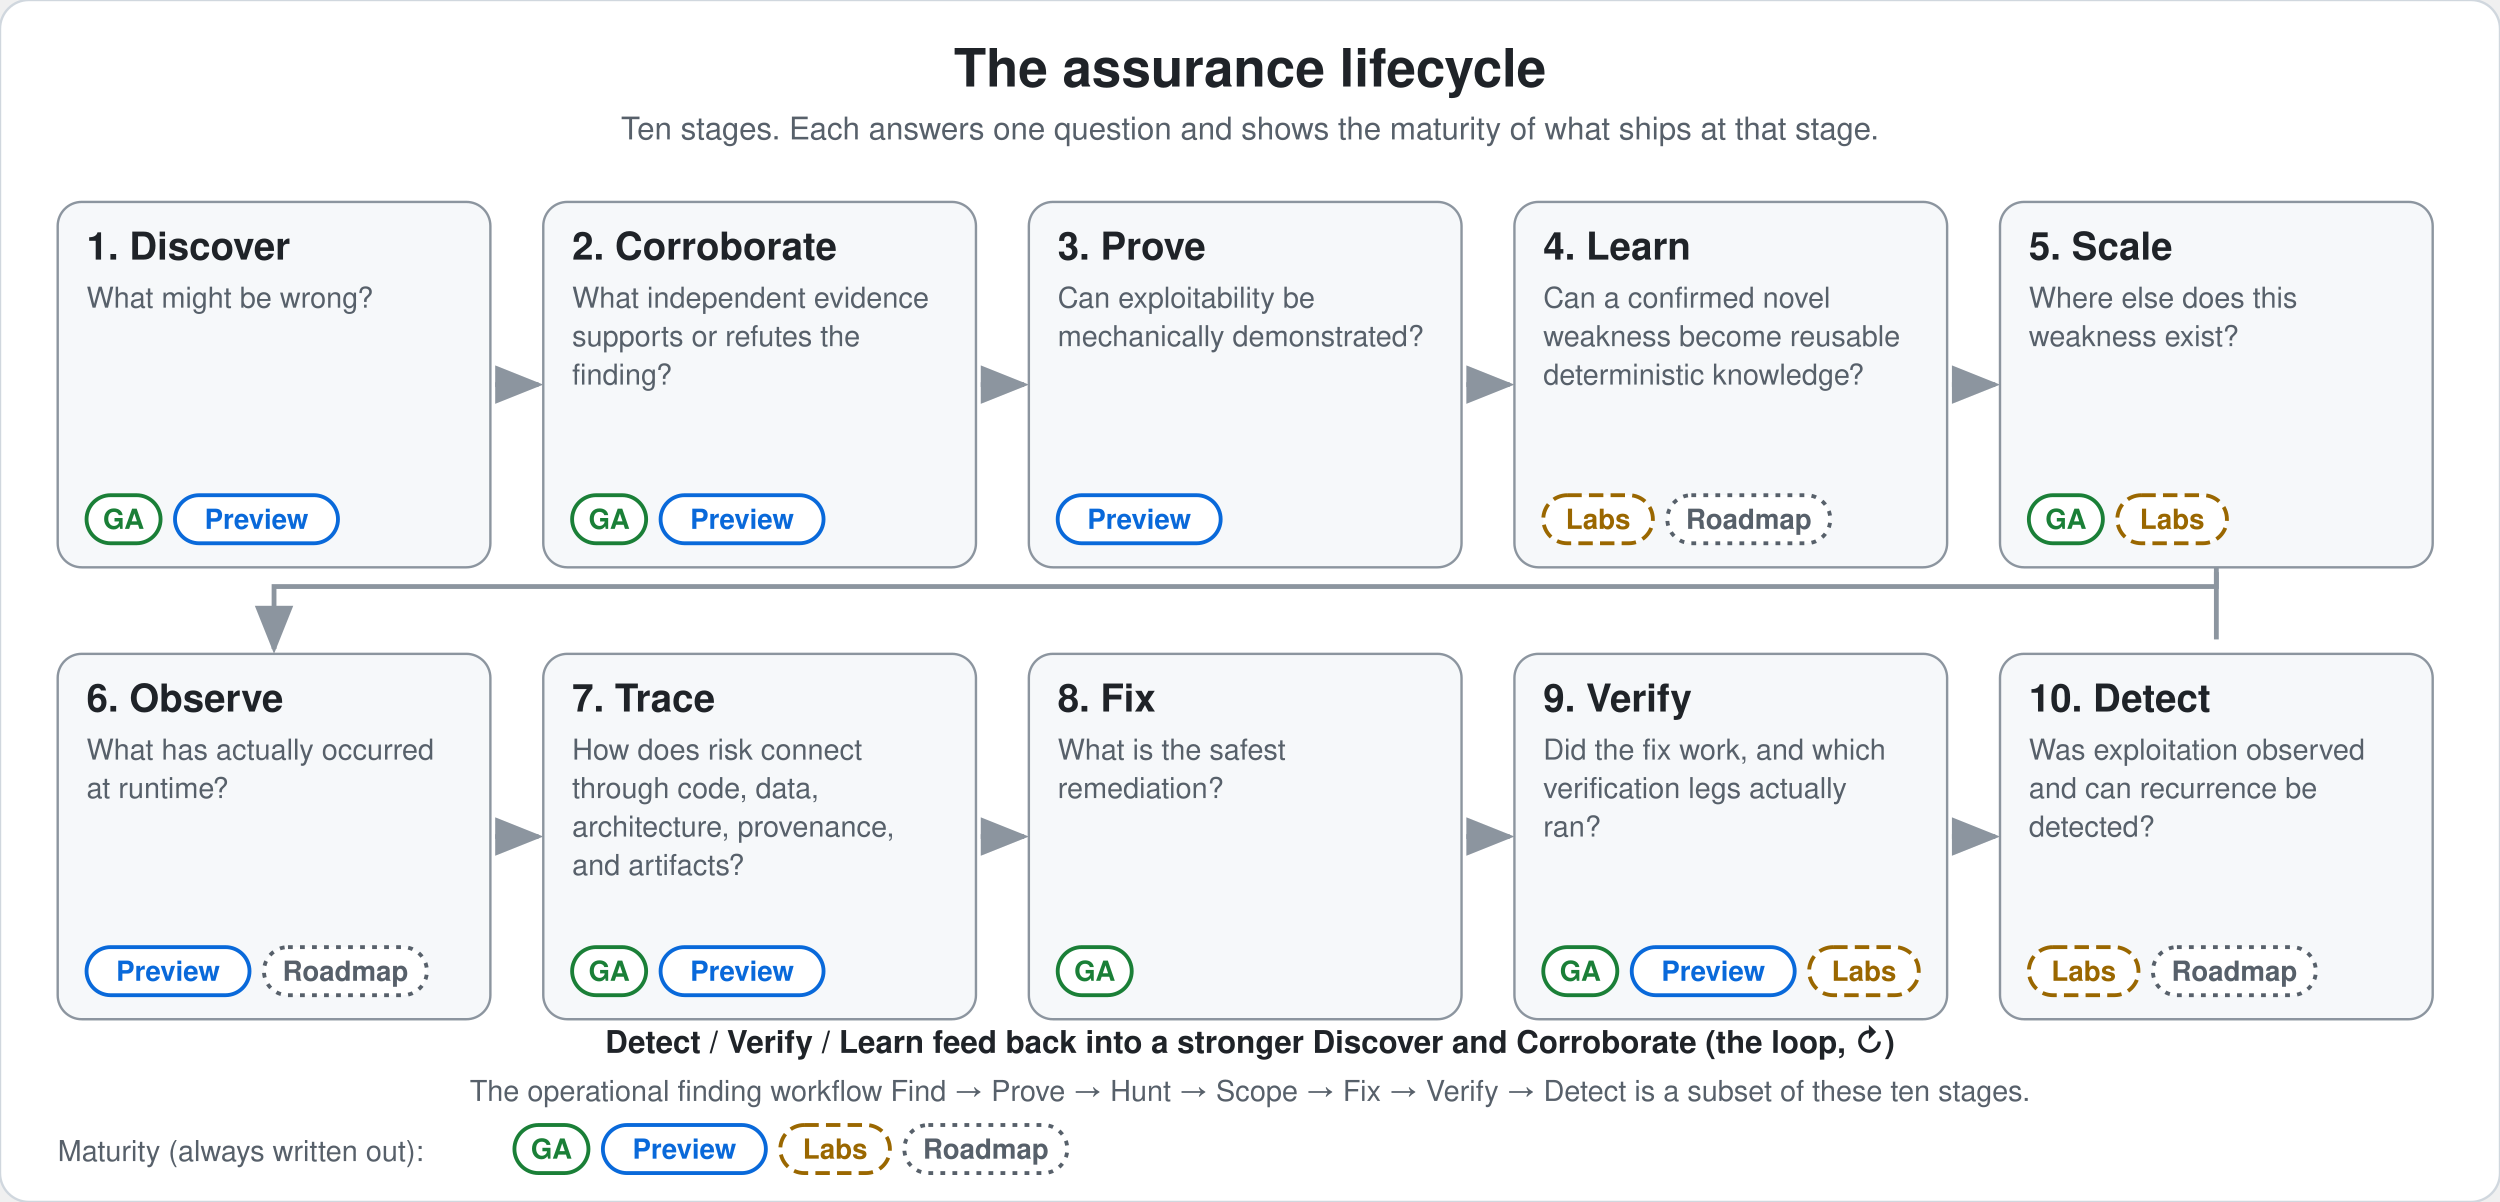
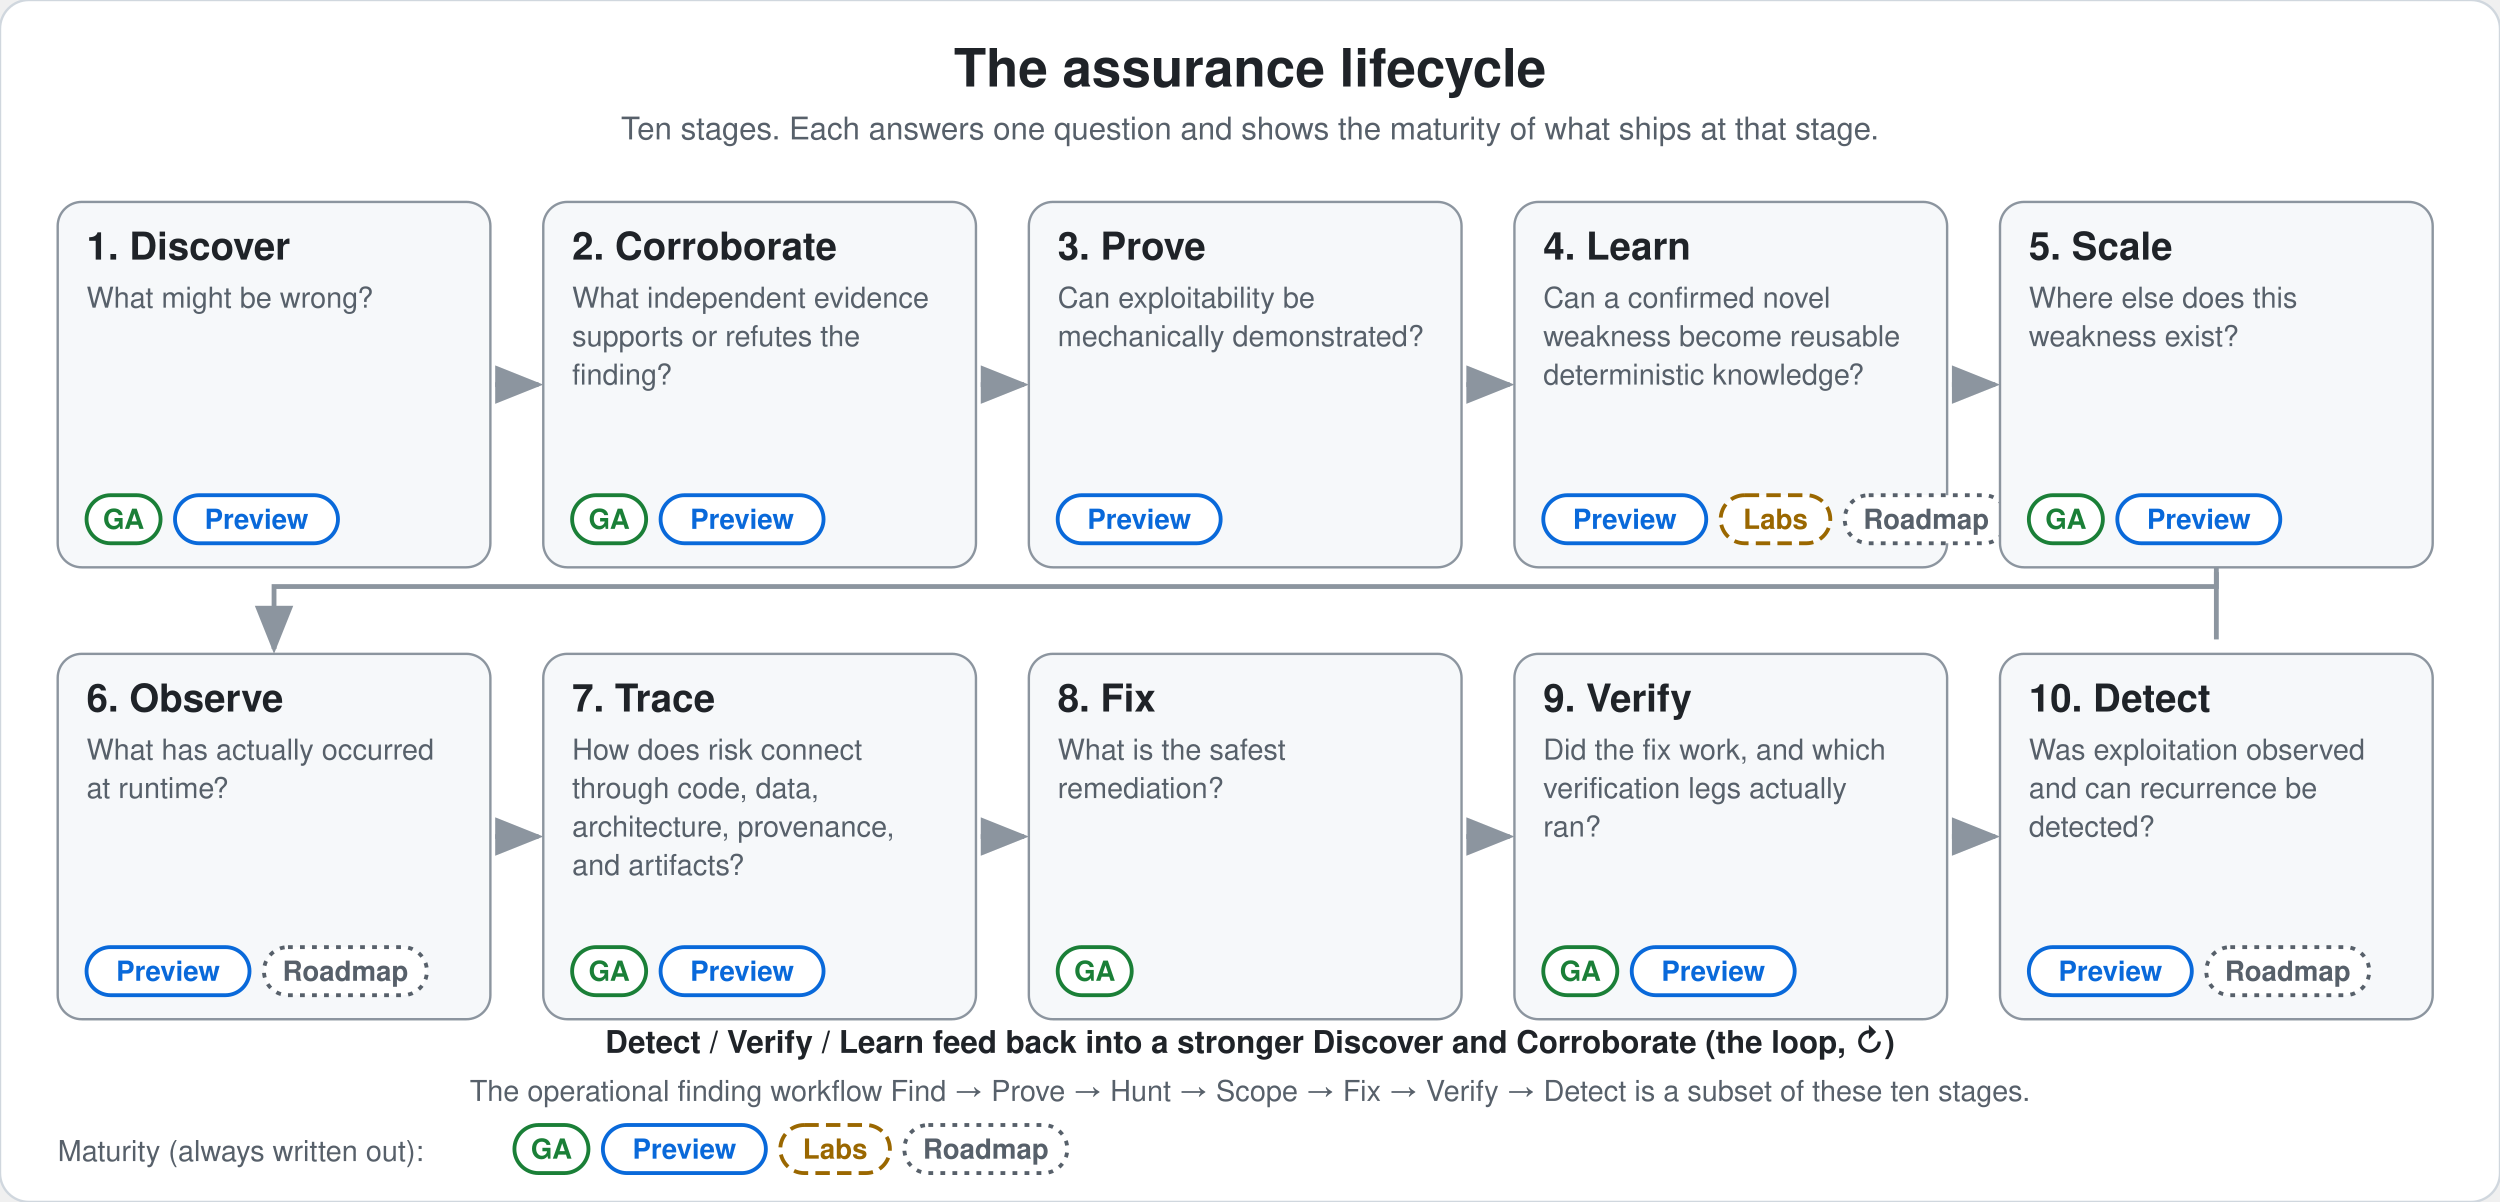
<svg xmlns="http://www.w3.org/2000/svg" viewBox="0 0 1040 500" width="1040" height="500" role="img" aria-labelledby="t d">
  <rect width="1040" height="500" rx="12" fill="#ffffff" stroke="#d0d7de" />
  <defs>
    <marker id="a" markerWidth="10" markerHeight="8" refX="9" refY="4" orient="auto">
      <path d="M0,0 L10,4 L0,8 z" fill="#8c959f" />
    </marker>
  </defs>
  <text x="520" y="36" font-family="-apple-system, BlinkMacSystemFont, 'Segoe UI', Helvetica, Arial, sans-serif" font-size="22" font-weight="700" fill="#1f2328" text-anchor="middle">The assurance lifecycle</text>
  <text x="520" y="58" font-family="-apple-system, BlinkMacSystemFont, 'Segoe UI', Helvetica, Arial, sans-serif" font-size="13" font-weight="400" fill="#57606a" text-anchor="middle">Ten stages. Each answers one question and shows the maturity of what ships at that stage.</text>
  <rect x="24" y="84" width="180" height="152" rx="10" fill="#f6f8fa" stroke="#8c959f" />
  <text x="36" y="108" font-family="-apple-system, BlinkMacSystemFont, 'Segoe UI', Helvetica, Arial, sans-serif" font-size="16" font-weight="700" fill="#1f2328" text-anchor="start">1. Discover</text>
  <text x="36" y="128" font-family="-apple-system, BlinkMacSystemFont, 'Segoe UI', Helvetica, Arial, sans-serif" font-size="12" font-weight="400" fill="#57606a" text-anchor="start">What might be wrong?</text>
  <rect x="36" y="206" width="30.8" height="20" rx="10" fill="#ffffff" stroke="#1a7f37" stroke-width="1.6" />
  <text x="51.4" y="220" font-family="-apple-system, BlinkMacSystemFont, 'Segoe UI', Helvetica, Arial, sans-serif" font-size="11.5" font-weight="700" fill="#1a7f37" text-anchor="middle">GA</text>
  <rect x="72.8" y="206" width="67.8" height="20" rx="10" fill="#ffffff" stroke="#0969da" stroke-width="1.6" />
  <text x="106.7" y="220" font-family="-apple-system, BlinkMacSystemFont, 'Segoe UI', Helvetica, Arial, sans-serif" font-size="11.5" font-weight="700" fill="#0969da" text-anchor="middle">Preview</text>
  <line x1="206" y1="160" x2="224" y2="160" stroke="#8c959f" stroke-width="2" marker-end="url(#a)" />
  <rect x="226" y="84" width="180" height="152" rx="10" fill="#f6f8fa" stroke="#8c959f" />
  <text x="238" y="108" font-family="-apple-system, BlinkMacSystemFont, 'Segoe UI', Helvetica, Arial, sans-serif" font-size="16" font-weight="700" fill="#1f2328" text-anchor="start">2. Corroborate</text>
  <text x="238" y="128" font-family="-apple-system, BlinkMacSystemFont, 'Segoe UI', Helvetica, Arial, sans-serif" font-size="12" font-weight="400" fill="#57606a" text-anchor="start">What independent evidence</text>
  <text x="238" y="144" font-family="-apple-system, BlinkMacSystemFont, 'Segoe UI', Helvetica, Arial, sans-serif" font-size="12" font-weight="400" fill="#57606a" text-anchor="start">supports or refutes the</text>
  <text x="238" y="160" font-family="-apple-system, BlinkMacSystemFont, 'Segoe UI', Helvetica, Arial, sans-serif" font-size="12" font-weight="400" fill="#57606a" text-anchor="start">finding?</text>
  <rect x="238" y="206" width="30.8" height="20" rx="10" fill="#ffffff" stroke="#1a7f37" stroke-width="1.6" />
  <text x="253.4" y="220" font-family="-apple-system, BlinkMacSystemFont, 'Segoe UI', Helvetica, Arial, sans-serif" font-size="11.5" font-weight="700" fill="#1a7f37" text-anchor="middle">GA</text>
  <rect x="274.8" y="206" width="67.8" height="20" rx="10" fill="#ffffff" stroke="#0969da" stroke-width="1.6" />
  <text x="308.7" y="220" font-family="-apple-system, BlinkMacSystemFont, 'Segoe UI', Helvetica, Arial, sans-serif" font-size="11.5" font-weight="700" fill="#0969da" text-anchor="middle">Preview</text>
  <line x1="408" y1="160" x2="426" y2="160" stroke="#8c959f" stroke-width="2" marker-end="url(#a)" />
  <rect x="428" y="84" width="180" height="152" rx="10" fill="#f6f8fa" stroke="#8c959f" />
  <text x="440" y="108" font-family="-apple-system, BlinkMacSystemFont, 'Segoe UI', Helvetica, Arial, sans-serif" font-size="16" font-weight="700" fill="#1f2328" text-anchor="start">3. Prove</text>
  <text x="440" y="128" font-family="-apple-system, BlinkMacSystemFont, 'Segoe UI', Helvetica, Arial, sans-serif" font-size="12" font-weight="400" fill="#57606a" text-anchor="start">Can exploitability be</text>
  <text x="440" y="144" font-family="-apple-system, BlinkMacSystemFont, 'Segoe UI', Helvetica, Arial, sans-serif" font-size="12" font-weight="400" fill="#57606a" text-anchor="start">mechanically demonstrated?</text>
  <rect x="440" y="206" width="67.8" height="20" rx="10" fill="#ffffff" stroke="#0969da" stroke-width="1.6" />
  <text x="473.9" y="220" font-family="-apple-system, BlinkMacSystemFont, 'Segoe UI', Helvetica, Arial, sans-serif" font-size="11.5" font-weight="700" fill="#0969da" text-anchor="middle">Preview</text>
  <line x1="610" y1="160" x2="628" y2="160" stroke="#8c959f" stroke-width="2" marker-end="url(#a)" />
  <rect x="630" y="84" width="180" height="152" rx="10" fill="#f6f8fa" stroke="#8c959f" />
  <text x="642" y="108" font-family="-apple-system, BlinkMacSystemFont, 'Segoe UI', Helvetica, Arial, sans-serif" font-size="16" font-weight="700" fill="#1f2328" text-anchor="start">4. Learn</text>
  <text x="642" y="128" font-family="-apple-system, BlinkMacSystemFont, 'Segoe UI', Helvetica, Arial, sans-serif" font-size="12" font-weight="400" fill="#57606a" text-anchor="start">Can a confirmed novel</text>
  <text x="642" y="144" font-family="-apple-system, BlinkMacSystemFont, 'Segoe UI', Helvetica, Arial, sans-serif" font-size="12" font-weight="400" fill="#57606a" text-anchor="start">weakness become reusable</text>
  <text x="642" y="160" font-family="-apple-system, BlinkMacSystemFont, 'Segoe UI', Helvetica, Arial, sans-serif" font-size="12" font-weight="400" fill="#57606a" text-anchor="start">deterministic knowledge?</text>
-   <rect x="642" y="206" width="45.6" height="20" rx="10" fill="#ffffff" stroke="#9a6700" stroke-width="1.6" stroke-dasharray="6 3" />
-   <text x="664.8" y="220" font-family="-apple-system, BlinkMacSystemFont, 'Segoe UI', Helvetica, Arial, sans-serif" font-size="11.5" font-weight="700" fill="#9a6700" text-anchor="middle">Labs</text>
-   <rect x="693.6" y="206" width="67.8" height="20" rx="10" fill="#ffffff" stroke="#57606a" stroke-width="1.6" stroke-dasharray="2 3" />
-   <text x="727.5" y="220" font-family="-apple-system, BlinkMacSystemFont, 'Segoe UI', Helvetica, Arial, sans-serif" font-size="11.5" font-weight="700" fill="#57606a" text-anchor="middle">Roadmap</text>
+   <rect x="642.0" y="206" width="67.8" height="20" rx="10" fill="#ffffff" stroke="#0969da" stroke-width="1.6" />
+   <text x="675.9" y="220" font-family="-apple-system, BlinkMacSystemFont, 'Segoe UI', Helvetica, Arial, sans-serif" font-size="11.5" font-weight="700" fill="#0969da" text-anchor="middle">Preview</text>
+   <rect x="715.8" y="206" width="45.6" height="20" rx="10" fill="#ffffff" stroke="#9a6700" stroke-width="1.6" stroke-dasharray="6 3" />
+   <text x="738.6" y="220" font-family="-apple-system, BlinkMacSystemFont, 'Segoe UI', Helvetica, Arial, sans-serif" font-size="11.5" font-weight="700" fill="#9a6700" text-anchor="middle">Labs</text>
+   <rect x="767.4" y="206" width="67.8" height="20" rx="10" fill="#ffffff" stroke="#57606a" stroke-width="1.6" stroke-dasharray="2 3" />
+   <text x="801.3" y="220" font-family="-apple-system, BlinkMacSystemFont, 'Segoe UI', Helvetica, Arial, sans-serif" font-size="11.5" font-weight="700" fill="#57606a" text-anchor="middle">Roadmap</text>
  <line x1="812" y1="160" x2="830" y2="160" stroke="#8c959f" stroke-width="2" marker-end="url(#a)" />
  <rect x="832" y="84" width="180" height="152" rx="10" fill="#f6f8fa" stroke="#8c959f" />
  <text x="844" y="108" font-family="-apple-system, BlinkMacSystemFont, 'Segoe UI', Helvetica, Arial, sans-serif" font-size="16" font-weight="700" fill="#1f2328" text-anchor="start">5. Scale</text>
  <text x="844" y="128" font-family="-apple-system, BlinkMacSystemFont, 'Segoe UI', Helvetica, Arial, sans-serif" font-size="12" font-weight="400" fill="#57606a" text-anchor="start">Where else does this</text>
  <text x="844" y="144" font-family="-apple-system, BlinkMacSystemFont, 'Segoe UI', Helvetica, Arial, sans-serif" font-size="12" font-weight="400" fill="#57606a" text-anchor="start">weakness exist?</text>
  <rect x="844.0" y="206" width="30.8" height="20" rx="10" fill="#ffffff" stroke="#1a7f37" stroke-width="1.6" />
  <text x="859.4" y="220" font-family="-apple-system, BlinkMacSystemFont, 'Segoe UI', Helvetica, Arial, sans-serif" font-size="11.5" font-weight="700" fill="#1a7f37" text-anchor="middle">GA</text>
-   <rect x="880.8" y="206" width="45.6" height="20" rx="10" fill="#ffffff" stroke="#9a6700" stroke-width="1.6" stroke-dasharray="6 3" />
-   <text x="903.6" y="220" font-family="-apple-system, BlinkMacSystemFont, 'Segoe UI', Helvetica, Arial, sans-serif" font-size="11.5" font-weight="700" fill="#9a6700" text-anchor="middle">Labs</text>
+   <rect x="880.8" y="206" width="67.8" height="20" rx="10" fill="#ffffff" stroke="#0969da" stroke-width="1.6" />
+   <text x="914.7" y="220" font-family="-apple-system, BlinkMacSystemFont, 'Segoe UI', Helvetica, Arial, sans-serif" font-size="11.5" font-weight="700" fill="#0969da" text-anchor="middle">Preview</text>
  <rect x="24" y="272" width="180" height="152" rx="10" fill="#f6f8fa" stroke="#8c959f" />
  <text x="36" y="296" font-family="-apple-system, BlinkMacSystemFont, 'Segoe UI', Helvetica, Arial, sans-serif" font-size="16" font-weight="700" fill="#1f2328" text-anchor="start">6. Observe</text>
  <text x="36" y="316" font-family="-apple-system, BlinkMacSystemFont, 'Segoe UI', Helvetica, Arial, sans-serif" font-size="12" font-weight="400" fill="#57606a" text-anchor="start">What has actually occurred</text>
  <text x="36" y="332" font-family="-apple-system, BlinkMacSystemFont, 'Segoe UI', Helvetica, Arial, sans-serif" font-size="12" font-weight="400" fill="#57606a" text-anchor="start">at runtime?</text>
  <rect x="36" y="394" width="67.8" height="20" rx="10" fill="#ffffff" stroke="#0969da" stroke-width="1.6" />
  <text x="69.9" y="408" font-family="-apple-system, BlinkMacSystemFont, 'Segoe UI', Helvetica, Arial, sans-serif" font-size="11.5" font-weight="700" fill="#0969da" text-anchor="middle">Preview</text>
  <rect x="109.8" y="394" width="67.8" height="20" rx="10" fill="#ffffff" stroke="#57606a" stroke-width="1.6" stroke-dasharray="2 3" />
  <text x="143.7" y="408" font-family="-apple-system, BlinkMacSystemFont, 'Segoe UI', Helvetica, Arial, sans-serif" font-size="11.5" font-weight="700" fill="#57606a" text-anchor="middle">Roadmap</text>
  <line x1="206" y1="348" x2="224" y2="348" stroke="#8c959f" stroke-width="2" marker-end="url(#a)" />
  <rect x="226" y="272" width="180" height="152" rx="10" fill="#f6f8fa" stroke="#8c959f" />
  <text x="238" y="296" font-family="-apple-system, BlinkMacSystemFont, 'Segoe UI', Helvetica, Arial, sans-serif" font-size="16" font-weight="700" fill="#1f2328" text-anchor="start">7. Trace</text>
  <text x="238" y="316" font-family="-apple-system, BlinkMacSystemFont, 'Segoe UI', Helvetica, Arial, sans-serif" font-size="12" font-weight="400" fill="#57606a" text-anchor="start">How does risk connect</text>
  <text x="238" y="332" font-family="-apple-system, BlinkMacSystemFont, 'Segoe UI', Helvetica, Arial, sans-serif" font-size="12" font-weight="400" fill="#57606a" text-anchor="start">through code, data,</text>
  <text x="238" y="348" font-family="-apple-system, BlinkMacSystemFont, 'Segoe UI', Helvetica, Arial, sans-serif" font-size="12" font-weight="400" fill="#57606a" text-anchor="start">architecture, provenance,</text>
  <text x="238" y="364" font-family="-apple-system, BlinkMacSystemFont, 'Segoe UI', Helvetica, Arial, sans-serif" font-size="12" font-weight="400" fill="#57606a" text-anchor="start">and artifacts?</text>
  <rect x="238.0" y="394" width="30.8" height="20" rx="10" fill="#ffffff" stroke="#1a7f37" stroke-width="1.6" />
  <text x="253.4" y="408" font-family="-apple-system, BlinkMacSystemFont, 'Segoe UI', Helvetica, Arial, sans-serif" font-size="11.5" font-weight="700" fill="#1a7f37" text-anchor="middle">GA</text>
  <rect x="274.8" y="394" width="67.8" height="20" rx="10" fill="#ffffff" stroke="#0969da" stroke-width="1.6" />
  <text x="308.7" y="408" font-family="-apple-system, BlinkMacSystemFont, 'Segoe UI', Helvetica, Arial, sans-serif" font-size="11.5" font-weight="700" fill="#0969da" text-anchor="middle">Preview</text>
  <line x1="408" y1="348" x2="426" y2="348" stroke="#8c959f" stroke-width="2" marker-end="url(#a)" />
  <rect x="428" y="272" width="180" height="152" rx="10" fill="#f6f8fa" stroke="#8c959f" />
  <text x="440" y="296" font-family="-apple-system, BlinkMacSystemFont, 'Segoe UI', Helvetica, Arial, sans-serif" font-size="16" font-weight="700" fill="#1f2328" text-anchor="start">8. Fix</text>
  <text x="440" y="316" font-family="-apple-system, BlinkMacSystemFont, 'Segoe UI', Helvetica, Arial, sans-serif" font-size="12" font-weight="400" fill="#57606a" text-anchor="start">What is the safest</text>
  <text x="440" y="332" font-family="-apple-system, BlinkMacSystemFont, 'Segoe UI', Helvetica, Arial, sans-serif" font-size="12" font-weight="400" fill="#57606a" text-anchor="start">remediation?</text>
  <rect x="440" y="394" width="30.8" height="20" rx="10" fill="#ffffff" stroke="#1a7f37" stroke-width="1.6" />
  <text x="455.4" y="408" font-family="-apple-system, BlinkMacSystemFont, 'Segoe UI', Helvetica, Arial, sans-serif" font-size="11.5" font-weight="700" fill="#1a7f37" text-anchor="middle">GA</text>
  <line x1="610" y1="348" x2="628" y2="348" stroke="#8c959f" stroke-width="2" marker-end="url(#a)" />
  <rect x="630" y="272" width="180" height="152" rx="10" fill="#f6f8fa" stroke="#8c959f" />
  <text x="642" y="296" font-family="-apple-system, BlinkMacSystemFont, 'Segoe UI', Helvetica, Arial, sans-serif" font-size="16" font-weight="700" fill="#1f2328" text-anchor="start">9. Verify</text>
  <text x="642" y="316" font-family="-apple-system, BlinkMacSystemFont, 'Segoe UI', Helvetica, Arial, sans-serif" font-size="12" font-weight="400" fill="#57606a" text-anchor="start">Did the fix work, and which</text>
  <text x="642" y="332" font-family="-apple-system, BlinkMacSystemFont, 'Segoe UI', Helvetica, Arial, sans-serif" font-size="12" font-weight="400" fill="#57606a" text-anchor="start">verification legs actually</text>
  <text x="642" y="348" font-family="-apple-system, BlinkMacSystemFont, 'Segoe UI', Helvetica, Arial, sans-serif" font-size="12" font-weight="400" fill="#57606a" text-anchor="start">ran?</text>
-   <rect x="642" y="394" width="30.8" height="20" rx="10" fill="#ffffff" stroke="#1a7f37" stroke-width="1.6" />
+   <rect x="642.0" y="394" width="30.8" height="20" rx="10" fill="#ffffff" stroke="#1a7f37" stroke-width="1.6" />
  <text x="657.4" y="408" font-family="-apple-system, BlinkMacSystemFont, 'Segoe UI', Helvetica, Arial, sans-serif" font-size="11.5" font-weight="700" fill="#1a7f37" text-anchor="middle">GA</text>
  <rect x="678.8" y="394" width="67.8" height="20" rx="10" fill="#ffffff" stroke="#0969da" stroke-width="1.6" />
  <text x="712.7" y="408" font-family="-apple-system, BlinkMacSystemFont, 'Segoe UI', Helvetica, Arial, sans-serif" font-size="11.5" font-weight="700" fill="#0969da" text-anchor="middle">Preview</text>
-   <rect x="752.6" y="394" width="45.6" height="20" rx="10" fill="#ffffff" stroke="#9a6700" stroke-width="1.6" stroke-dasharray="6 3" />
-   <text x="775.4" y="408" font-family="-apple-system, BlinkMacSystemFont, 'Segoe UI', Helvetica, Arial, sans-serif" font-size="11.5" font-weight="700" fill="#9a6700" text-anchor="middle">Labs</text>
  <line x1="812" y1="348" x2="830" y2="348" stroke="#8c959f" stroke-width="2" marker-end="url(#a)" />
  <rect x="832" y="272" width="180" height="152" rx="10" fill="#f6f8fa" stroke="#8c959f" />
  <text x="844" y="296" font-family="-apple-system, BlinkMacSystemFont, 'Segoe UI', Helvetica, Arial, sans-serif" font-size="16" font-weight="700" fill="#1f2328" text-anchor="start">10. Detect</text>
  <text x="844" y="316" font-family="-apple-system, BlinkMacSystemFont, 'Segoe UI', Helvetica, Arial, sans-serif" font-size="12" font-weight="400" fill="#57606a" text-anchor="start">Was exploitation observed</text>
  <text x="844" y="332" font-family="-apple-system, BlinkMacSystemFont, 'Segoe UI', Helvetica, Arial, sans-serif" font-size="12" font-weight="400" fill="#57606a" text-anchor="start">and can recurrence be</text>
  <text x="844" y="348" font-family="-apple-system, BlinkMacSystemFont, 'Segoe UI', Helvetica, Arial, sans-serif" font-size="12" font-weight="400" fill="#57606a" text-anchor="start">detected?</text>
-   <rect x="844" y="394" width="45.6" height="20" rx="10" fill="#ffffff" stroke="#9a6700" stroke-width="1.6" stroke-dasharray="6 3" />
-   <text x="866.8" y="408" font-family="-apple-system, BlinkMacSystemFont, 'Segoe UI', Helvetica, Arial, sans-serif" font-size="11.5" font-weight="700" fill="#9a6700" text-anchor="middle">Labs</text>
-   <rect x="895.6" y="394" width="67.8" height="20" rx="10" fill="#ffffff" stroke="#57606a" stroke-width="1.6" stroke-dasharray="2 3" />
-   <text x="929.5" y="408" font-family="-apple-system, BlinkMacSystemFont, 'Segoe UI', Helvetica, Arial, sans-serif" font-size="11.5" font-weight="700" fill="#57606a" text-anchor="middle">Roadmap</text>
+   <rect x="844.0" y="394" width="67.8" height="20" rx="10" fill="#ffffff" stroke="#0969da" stroke-width="1.6" />
+   <text x="877.9" y="408" font-family="-apple-system, BlinkMacSystemFont, 'Segoe UI', Helvetica, Arial, sans-serif" font-size="11.5" font-weight="700" fill="#0969da" text-anchor="middle">Preview</text>
+   <rect x="917.8" y="394" width="67.8" height="20" rx="10" fill="#ffffff" stroke="#57606a" stroke-width="1.6" stroke-dasharray="2 3" />
+   <text x="951.7" y="408" font-family="-apple-system, BlinkMacSystemFont, 'Segoe UI', Helvetica, Arial, sans-serif" font-size="11.5" font-weight="700" fill="#57606a" text-anchor="middle">Roadmap</text>
  <line x1="922" y1="238" x2="922" y2="266" stroke="#8c959f" stroke-width="2" />
  <path d="M 922 236 L 922 244 L 114 244 L 114 270" fill="none" stroke="#8c959f" stroke-width="2" marker-end="url(#a)" />
  <text x="520" y="438" font-family="-apple-system, BlinkMacSystemFont, 'Segoe UI', Helvetica, Arial, sans-serif" font-size="13" font-weight="600" fill="#1f2328" text-anchor="middle">Detect / Verify / Learn feed back into a stronger Discover and Corroborate  (the loop, ↻)</text>
  <text x="520" y="458" font-family="-apple-system, BlinkMacSystemFont, 'Segoe UI', Helvetica, Arial, sans-serif" font-size="12" font-weight="400" fill="#57606a" text-anchor="middle">The operational finding workflow  Find → Prove → Hunt → Scope → Fix → Verify → Detect  is a subset of these ten stages.</text>
  <text x="24" y="483" font-family="-apple-system, BlinkMacSystemFont, 'Segoe UI', Helvetica, Arial, sans-serif" font-size="12" font-weight="400" fill="#57606a" text-anchor="start">Maturity (always written out):</text>
  <rect x="214" y="468" width="30.8" height="20" rx="10" fill="#ffffff" stroke="#1a7f37" stroke-width="1.6" />
  <text x="229.4" y="482" font-family="-apple-system, BlinkMacSystemFont, 'Segoe UI', Helvetica, Arial, sans-serif" font-size="11.5" font-weight="700" fill="#1a7f37" text-anchor="middle">GA</text>
  <rect x="250.8" y="468" width="67.8" height="20" rx="10" fill="#ffffff" stroke="#0969da" stroke-width="1.6" />
  <text x="284.7" y="482" font-family="-apple-system, BlinkMacSystemFont, 'Segoe UI', Helvetica, Arial, sans-serif" font-size="11.5" font-weight="700" fill="#0969da" text-anchor="middle">Preview</text>
  <rect x="324.6" y="468" width="45.6" height="20" rx="10" fill="#ffffff" stroke="#9a6700" stroke-width="1.6" stroke-dasharray="6 3" />
  <text x="347.4" y="482" font-family="-apple-system, BlinkMacSystemFont, 'Segoe UI', Helvetica, Arial, sans-serif" font-size="11.5" font-weight="700" fill="#9a6700" text-anchor="middle">Labs</text>
  <rect x="376.2" y="468" width="67.8" height="20" rx="10" fill="#ffffff" stroke="#57606a" stroke-width="1.6" stroke-dasharray="2 3" />
  <text x="410.1" y="482" font-family="-apple-system, BlinkMacSystemFont, 'Segoe UI', Helvetica, Arial, sans-serif" font-size="11.5" font-weight="700" fill="#57606a" text-anchor="middle">Roadmap</text>
</svg>
